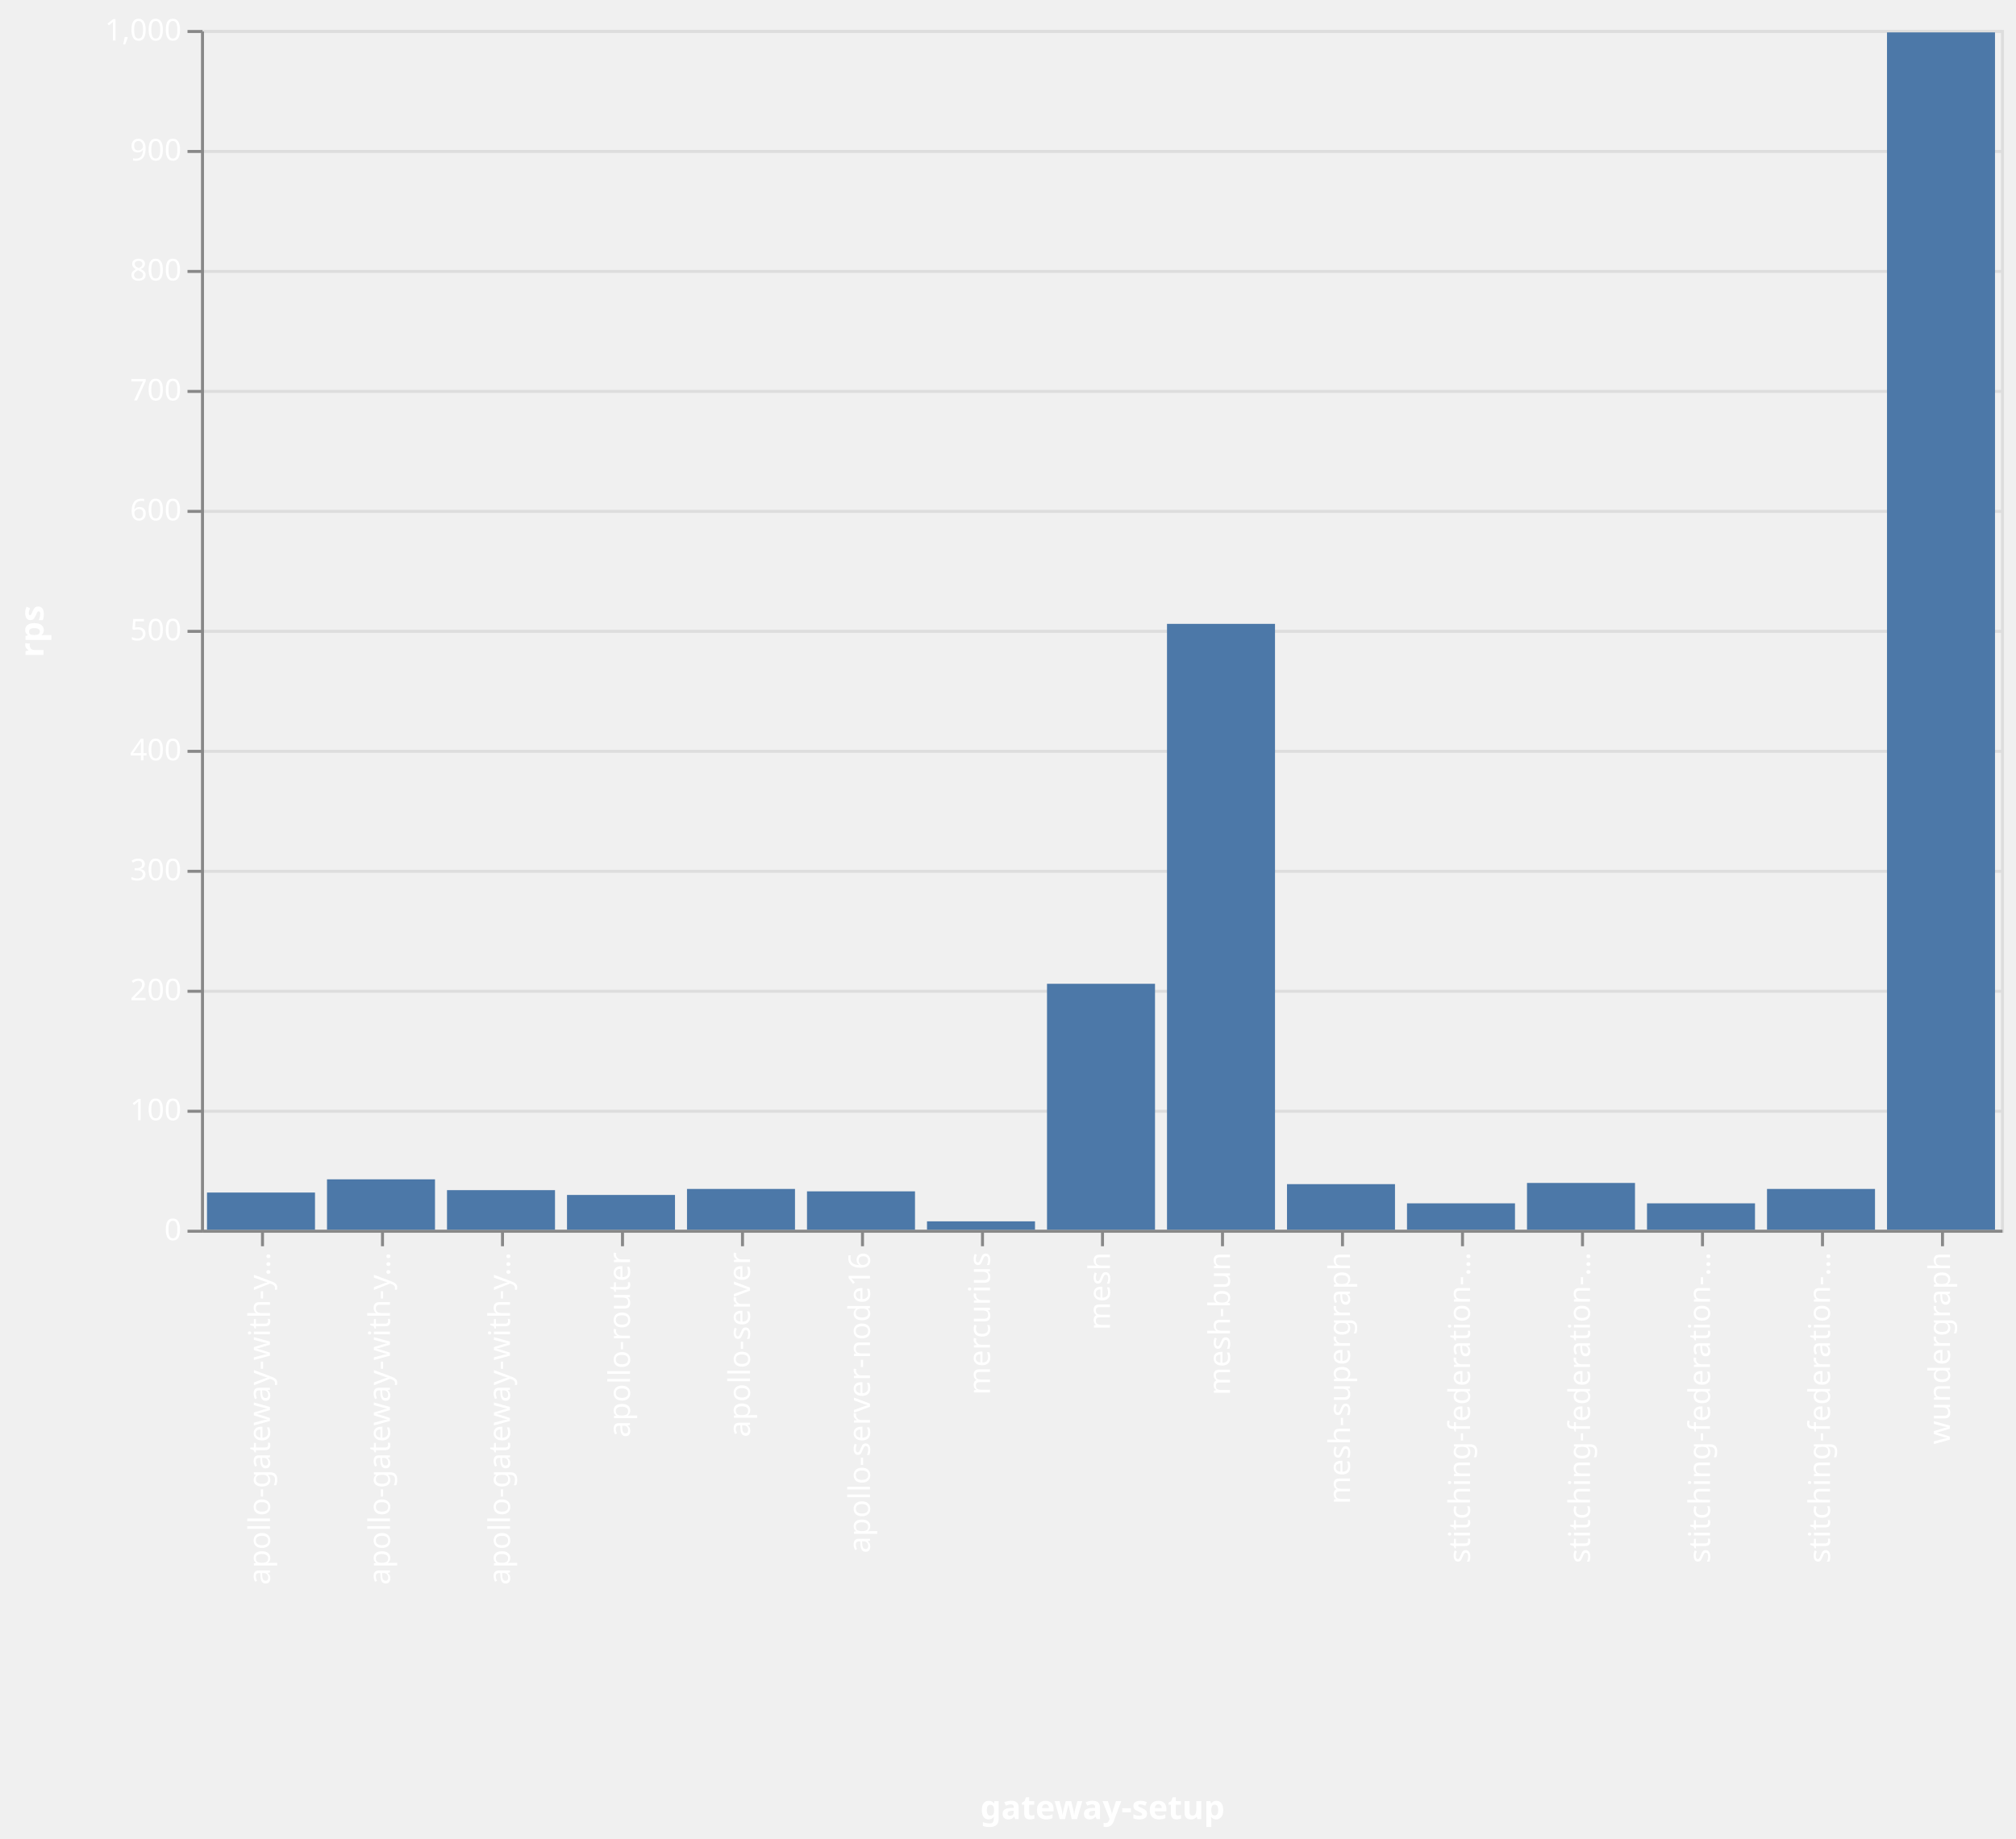
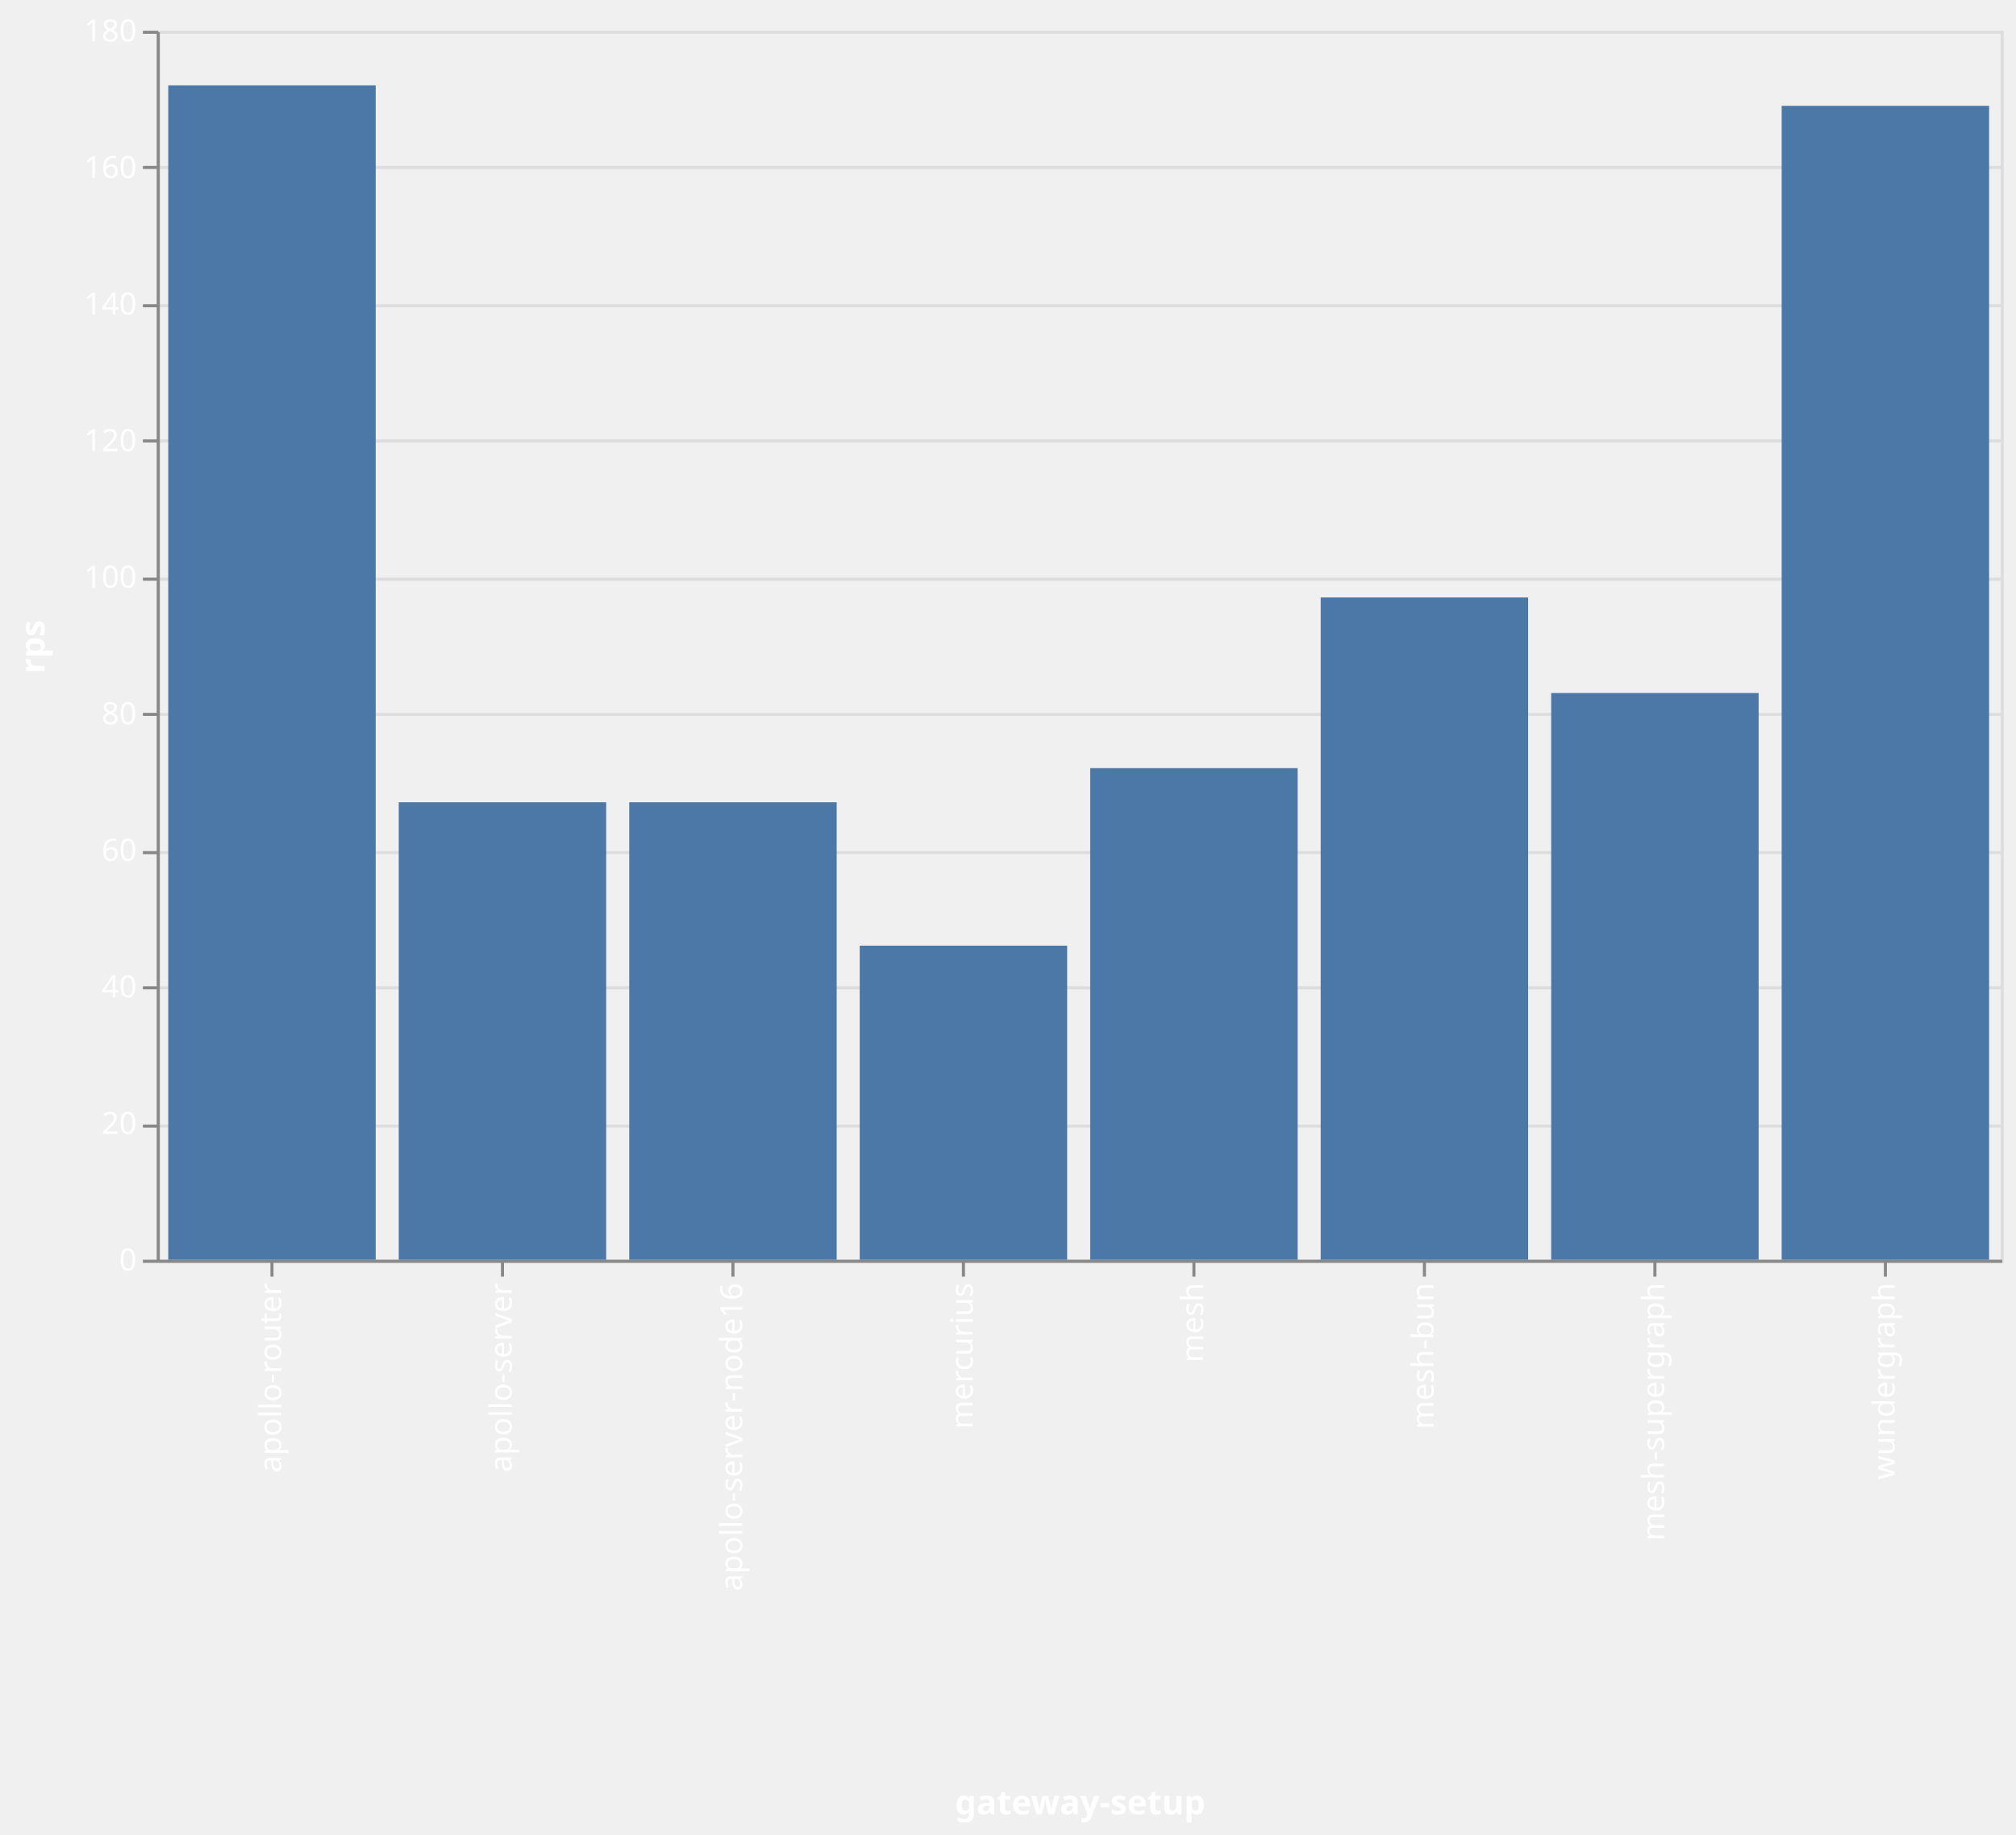
- <svg xmlns="http://www.w3.org/2000/svg" class="marks" height="613" version="1.1" viewBox="0 0 672 613" width="672">
-   <g fill="none" stroke-miterlimit="10" transform="translate(67,10)">
+ <svg xmlns="http://www.w3.org/2000/svg" class="marks" height="597" version="1.1" viewBox="0 0 656 597" width="656">
+   <g fill="none" stroke-miterlimit="10" transform="translate(51,10)">
    <g aria-roledescription="group mark container" class="mark-group role-frame root" role="graphics-object">
      <g transform="translate(0,0)">
        <path aria-hidden="true" class="background" d="M0.5,0.5h600v400h-600Z" stroke="#ddd" />
        <g>
          <g aria-hidden="true" class="mark-group role-axis">
            <g transform="translate(0.5,0.5)">
              <path aria-hidden="true" class="background" d="M0,0h0v0h0Z" pointer-events="none" />
              <g>
                <g class="mark-rule role-axis-grid" pointer-events="none">
                  <line opacity="1" stroke="#ddd" stroke-width="1" transform="translate(0,400)" x2="600" y2="0" />
-                   <line opacity="1" stroke="#ddd" stroke-width="1" transform="translate(0,360)" x2="600" y2="0" />
-                   <line opacity="1" stroke="#ddd" stroke-width="1" transform="translate(0,320)" x2="600" y2="0" />
-                   <line opacity="1" stroke="#ddd" stroke-width="1" transform="translate(0,280)" x2="600" y2="0" />
-                   <line opacity="1" stroke="#ddd" stroke-width="1" transform="translate(0,240)" x2="600" y2="0" />
-                   <line opacity="1" stroke="#ddd" stroke-width="1" transform="translate(0,200)" x2="600" y2="0" />
-                   <line opacity="1" stroke="#ddd" stroke-width="1" transform="translate(0,160)" x2="600" y2="0" />
-                   <line opacity="1" stroke="#ddd" stroke-width="1" transform="translate(0,120)" x2="600" y2="0" />
-                   <line opacity="1" stroke="#ddd" stroke-width="1" transform="translate(0,80)" x2="600" y2="0" />
-                   <line opacity="1" stroke="#ddd" stroke-width="1" transform="translate(0,40)" x2="600" y2="0" />
+                   <line opacity="1" stroke="#ddd" stroke-width="1" transform="translate(0,356)" x2="600" y2="0" />
+                   <line opacity="1" stroke="#ddd" stroke-width="1" transform="translate(0,311)" x2="600" y2="0" />
+                   <line opacity="1" stroke="#ddd" stroke-width="1" transform="translate(0,267)" x2="600" y2="0" />
+                   <line opacity="1" stroke="#ddd" stroke-width="1" transform="translate(0,222)" x2="600" y2="0" />
+                   <line opacity="1" stroke="#ddd" stroke-width="1" transform="translate(0,178)" x2="600" y2="0" />
+                   <line opacity="1" stroke="#ddd" stroke-width="1" transform="translate(0,133)" x2="600" y2="0" />
+                   <line opacity="1" stroke="#ddd" stroke-width="1" transform="translate(0,89)" x2="600" y2="0" />
+                   <line opacity="1" stroke="#ddd" stroke-width="1" transform="translate(0,44)" x2="600" y2="0" />
                  <line opacity="1" stroke="#ddd" stroke-width="1" transform="translate(0,0)" x2="600" y2="0" />
                </g>
              </g>
              <path aria-hidden="true" class="foreground" d="" display="none" pointer-events="none" />
            </g>
          </g>
-           <g aria-label="X-axis titled 'gateway-setup' for a discrete scale with 15 values: apollo-gateway-with-yoga, apollo-gateway-with-yoga-bun, apollo-gateway-with-yoga-uws, apollo-router, apollo-server, ending with wundergraph" aria-roledescription="axis" class="mark-group role-axis" role="graphics-symbol">
+           <g aria-label="X-axis titled 'gateway-setup' for a discrete scale with 8 values: apollo-router, apollo-server, apollo-server-node16, mercurius, mesh, ending with wundergraph" aria-roledescription="axis" class="mark-group role-axis" role="graphics-symbol">
            <g transform="translate(0.5,400.5)">
              <path aria-hidden="true" class="background" d="M0,0h0v0h0Z" pointer-events="none" />
              <g>
                <g class="mark-rule role-axis-tick" pointer-events="none">
-                   <line opacity="1" stroke="#888" stroke-width="1" transform="translate(20,0)" x2="0" y2="5" />
-                   <line opacity="1" stroke="#888" stroke-width="1" transform="translate(60,0)" x2="0" y2="5" />
-                   <line opacity="1" stroke="#888" stroke-width="1" transform="translate(100,0)" x2="0" y2="5" />
-                   <line opacity="1" stroke="#888" stroke-width="1" transform="translate(140,0)" x2="0" y2="5" />
-                   <line opacity="1" stroke="#888" stroke-width="1" transform="translate(180,0)" x2="0" y2="5" />
-                   <line opacity="1" stroke="#888" stroke-width="1" transform="translate(220,0)" x2="0" y2="5" />
-                   <line opacity="1" stroke="#888" stroke-width="1" transform="translate(260,0)" x2="0" y2="5" />
-                   <line opacity="1" stroke="#888" stroke-width="1" transform="translate(300,0)" x2="0" y2="5" />
-                   <line opacity="1" stroke="#888" stroke-width="1" transform="translate(340,0)" x2="0" y2="5" />
-                   <line opacity="1" stroke="#888" stroke-width="1" transform="translate(380,0)" x2="0" y2="5" />
-                   <line opacity="1" stroke="#888" stroke-width="1" transform="translate(420,0)" x2="0" y2="5" />
-                   <line opacity="1" stroke="#888" stroke-width="1" transform="translate(460,0)" x2="0" y2="5" />
-                   <line opacity="1" stroke="#888" stroke-width="1" transform="translate(500,0)" x2="0" y2="5" />
-                   <line opacity="1" stroke="#888" stroke-width="1" transform="translate(540,0)" x2="0" y2="5" />
-                   <line opacity="1" stroke="#888" stroke-width="1" transform="translate(580,0)" x2="0" y2="5" />
+                   <line opacity="1" stroke="#888" stroke-width="1" transform="translate(37,0)" x2="0" y2="5" />
+                   <line opacity="1" stroke="#888" stroke-width="1" transform="translate(112,0)" x2="0" y2="5" />
+                   <line opacity="1" stroke="#888" stroke-width="1" transform="translate(187,0)" x2="0" y2="5" />
+                   <line opacity="1" stroke="#888" stroke-width="1" transform="translate(262,0)" x2="0" y2="5" />
+                   <line opacity="1" stroke="#888" stroke-width="1" transform="translate(337,0)" x2="0" y2="5" />
+                   <line opacity="1" stroke="#888" stroke-width="1" transform="translate(412,0)" x2="0" y2="5" />
+                   <line opacity="1" stroke="#888" stroke-width="1" transform="translate(487,0)" x2="0" y2="5" />
+                   <line opacity="1" stroke="#888" stroke-width="1" transform="translate(562,0)" x2="0" y2="5" />
                </g>
                <g class="mark-text role-axis-label" pointer-events="none">
-                   <text fill="white" font-family="sans-serif" font-size="10px" opacity="1" text-anchor="end" transform="translate(19.5,7) rotate(270) translate(0,3)">apollo-gateway-with-y…</text>
-                   <text fill="white" font-family="sans-serif" font-size="10px" opacity="1" text-anchor="end" transform="translate(59.5,7) rotate(270) translate(0,3)">apollo-gateway-with-y…</text>
-                   <text fill="white" font-family="sans-serif" font-size="10px" opacity="1" text-anchor="end" transform="translate(99.5,7) rotate(270) translate(0,3)">apollo-gateway-with-y…</text>
-                   <text fill="white" font-family="sans-serif" font-size="10px" opacity="1" text-anchor="end" transform="translate(139.5,7) rotate(270) translate(0,3)">apollo-router</text>
-                   <text fill="white" font-family="sans-serif" font-size="10px" opacity="1" text-anchor="end" transform="translate(179.5,7) rotate(270) translate(0,3)">apollo-server</text>
-                   <text fill="white" font-family="sans-serif" font-size="10px" opacity="1" text-anchor="end" transform="translate(219.5,7) rotate(270) translate(0,3)">apollo-server-node16</text>
-                   <text fill="white" font-family="sans-serif" font-size="10px" opacity="1" text-anchor="end" transform="translate(259.5,7) rotate(270) translate(0,3)">mercurius</text>
-                   <text fill="white" font-family="sans-serif" font-size="10px" opacity="1" text-anchor="end" transform="translate(299.5,7) rotate(270) translate(0,3)">mesh</text>
-                   <text fill="white" font-family="sans-serif" font-size="10px" opacity="1" text-anchor="end" transform="translate(339.5,7) rotate(270) translate(0,3)">mesh-bun</text>
-                   <text fill="white" font-family="sans-serif" font-size="10px" opacity="1" text-anchor="end" transform="translate(379.5,7) rotate(270) translate(0,3)">mesh-supergraph</text>
-                   <text fill="white" font-family="sans-serif" font-size="10px" opacity="1" text-anchor="end" transform="translate(419.5,7) rotate(270) translate(0,3)">stitching-federation-…</text>
-                   <text fill="white" font-family="sans-serif" font-size="10px" opacity="1" text-anchor="end" transform="translate(459.5,7) rotate(270) translate(0,3)">stitching-federation-…</text>
-                   <text fill="white" font-family="sans-serif" font-size="10px" opacity="1" text-anchor="end" transform="translate(499.5,7) rotate(270) translate(0,3)">stitching-federation-…</text>
-                   <text fill="white" font-family="sans-serif" font-size="10px" opacity="1" text-anchor="end" transform="translate(539.5,7) rotate(270) translate(0,3)">stitching-federation-…</text>
-                   <text fill="white" font-family="sans-serif" font-size="10px" opacity="1" text-anchor="end" transform="translate(579.5,7) rotate(270) translate(0,3)">wundergraph</text>
+                   <text fill="white" font-family="sans-serif" font-size="10px" opacity="1" text-anchor="end" transform="translate(37,7) rotate(270) translate(0,3)">apollo-router</text>
+                   <text fill="white" font-family="sans-serif" font-size="10px" opacity="1" text-anchor="end" transform="translate(112,7) rotate(270) translate(0,3)">apollo-server</text>
+                   <text fill="white" font-family="sans-serif" font-size="10px" opacity="1" text-anchor="end" transform="translate(187,7) rotate(270) translate(0,3)">apollo-server-node16</text>
+                   <text fill="white" font-family="sans-serif" font-size="10px" opacity="1" text-anchor="end" transform="translate(262,7) rotate(270) translate(0,3)">mercurius</text>
+                   <text fill="white" font-family="sans-serif" font-size="10px" opacity="1" text-anchor="end" transform="translate(337,7) rotate(270) translate(0,3)">mesh</text>
+                   <text fill="white" font-family="sans-serif" font-size="10px" opacity="1" text-anchor="end" transform="translate(412,7) rotate(270) translate(0,3)">mesh-bun</text>
+                   <text fill="white" font-family="sans-serif" font-size="10px" opacity="1" text-anchor="end" transform="translate(487,7) rotate(270) translate(0,3)">mesh-supergraph</text>
+                   <text fill="white" font-family="sans-serif" font-size="10px" opacity="1" text-anchor="end" transform="translate(562,7) rotate(270) translate(0,3)">wundergraph</text>
                </g>
                <g class="mark-rule role-axis-domain" pointer-events="none">
                  <line opacity="1" stroke="#888" stroke-width="1" transform="translate(0,0)" x2="600" y2="0" />
                </g>
                <g class="mark-text role-axis-title" pointer-events="none">
-                   <text fill="white" font-family="sans-serif" font-size="11px" font-weight="bold" opacity="1" text-anchor="middle" transform="translate(300,196)">gateway-setup</text>
+                   <text fill="white" font-family="sans-serif" font-size="11px" font-weight="bold" opacity="1" text-anchor="middle" transform="translate(300,180)">gateway-setup</text>
                </g>
              </g>
              <path aria-hidden="true" class="foreground" d="" display="none" pointer-events="none" />
            </g>
          </g>
-           <g aria-label="Y-axis titled 'rps' for a linear scale with values from 0 to 1,000" aria-roledescription="axis" class="mark-group role-axis" role="graphics-symbol">
+           <g aria-label="Y-axis titled 'rps' for a linear scale with values from 0 to 180" aria-roledescription="axis" class="mark-group role-axis" role="graphics-symbol">
            <g transform="translate(0.5,0.5)">
              <path aria-hidden="true" class="background" d="M0,0h0v0h0Z" pointer-events="none" />
              <g>
                <g class="mark-rule role-axis-tick" pointer-events="none">
                  <line opacity="1" stroke="#888" stroke-width="1" transform="translate(0,400)" x2="-5" y2="0" />
-                   <line opacity="1" stroke="#888" stroke-width="1" transform="translate(0,360)" x2="-5" y2="0" />
-                   <line opacity="1" stroke="#888" stroke-width="1" transform="translate(0,320)" x2="-5" y2="0" />
-                   <line opacity="1" stroke="#888" stroke-width="1" transform="translate(0,280)" x2="-5" y2="0" />
-                   <line opacity="1" stroke="#888" stroke-width="1" transform="translate(0,240)" x2="-5" y2="0" />
-                   <line opacity="1" stroke="#888" stroke-width="1" transform="translate(0,200)" x2="-5" y2="0" />
-                   <line opacity="1" stroke="#888" stroke-width="1" transform="translate(0,160)" x2="-5" y2="0" />
-                   <line opacity="1" stroke="#888" stroke-width="1" transform="translate(0,120)" x2="-5" y2="0" />
-                   <line opacity="1" stroke="#888" stroke-width="1" transform="translate(0,80)" x2="-5" y2="0" />
-                   <line opacity="1" stroke="#888" stroke-width="1" transform="translate(0,40)" x2="-5" y2="0" />
+                   <line opacity="1" stroke="#888" stroke-width="1" transform="translate(0,356)" x2="-5" y2="0" />
+                   <line opacity="1" stroke="#888" stroke-width="1" transform="translate(0,311)" x2="-5" y2="0" />
+                   <line opacity="1" stroke="#888" stroke-width="1" transform="translate(0,267)" x2="-5" y2="0" />
+                   <line opacity="1" stroke="#888" stroke-width="1" transform="translate(0,222)" x2="-5" y2="0" />
+                   <line opacity="1" stroke="#888" stroke-width="1" transform="translate(0,178)" x2="-5" y2="0" />
+                   <line opacity="1" stroke="#888" stroke-width="1" transform="translate(0,133)" x2="-5" y2="0" />
+                   <line opacity="1" stroke="#888" stroke-width="1" transform="translate(0,89)" x2="-5" y2="0" />
+                   <line opacity="1" stroke="#888" stroke-width="1" transform="translate(0,44)" x2="-5" y2="0" />
                  <line opacity="1" stroke="#888" stroke-width="1" transform="translate(0,0)" x2="-5" y2="0" />
                </g>
                <g class="mark-text role-axis-label" pointer-events="none">
                  <text fill="white" font-family="sans-serif" font-size="10px" opacity="1" text-anchor="end" transform="translate(-7,403)">0</text>
-                   <text fill="white" font-family="sans-serif" font-size="10px" opacity="1" text-anchor="end" transform="translate(-7,363)">100</text>
-                   <text fill="white" font-family="sans-serif" font-size="10px" opacity="1" text-anchor="end" transform="translate(-7,323)">200</text>
-                   <text fill="white" font-family="sans-serif" font-size="10px" opacity="1" text-anchor="end" transform="translate(-7,283)">300</text>
-                   <text fill="white" font-family="sans-serif" font-size="10px" opacity="1" text-anchor="end" transform="translate(-7,243)">400</text>
-                   <text fill="white" font-family="sans-serif" font-size="10px" opacity="1" text-anchor="end" transform="translate(-7,203)">500</text>
-                   <text fill="white" font-family="sans-serif" font-size="10px" opacity="1" text-anchor="end" transform="translate(-7,163)">600</text>
-                   <text fill="white" font-family="sans-serif" font-size="10px" opacity="1" text-anchor="end" transform="translate(-7,123)">700</text>
-                   <text fill="white" font-family="sans-serif" font-size="10px" opacity="1" text-anchor="end" transform="translate(-7,83)">800</text>
-                   <text fill="white" font-family="sans-serif" font-size="10px" opacity="1" text-anchor="end" transform="translate(-7,43)">900</text>
-                   <text fill="white" font-family="sans-serif" font-size="10px" opacity="1" text-anchor="end" transform="translate(-7,3)">1,000</text>
+                   <text fill="white" font-family="sans-serif" font-size="10px" opacity="1" text-anchor="end" transform="translate(-7,358.5556)">20</text>
+                   <text fill="white" font-family="sans-serif" font-size="10px" opacity="1" text-anchor="end" transform="translate(-7,314.1111)">40</text>
+                   <text fill="white" font-family="sans-serif" font-size="10px" opacity="1" text-anchor="end" transform="translate(-7,269.6667)">60</text>
+                   <text fill="white" font-family="sans-serif" font-size="10px" opacity="1" text-anchor="end" transform="translate(-7,225.2222)">80</text>
+                   <text fill="white" font-family="sans-serif" font-size="10px" opacity="1" text-anchor="end" transform="translate(-7,180.7778)">100</text>
+                   <text fill="white" font-family="sans-serif" font-size="10px" opacity="1" text-anchor="end" transform="translate(-7,136.3333)">120</text>
+                   <text fill="white" font-family="sans-serif" font-size="10px" opacity="1" text-anchor="end" transform="translate(-7,91.88889)">140</text>
+                   <text fill="white" font-family="sans-serif" font-size="10px" opacity="1" text-anchor="end" transform="translate(-7,47.44444)">160</text>
+                   <text fill="white" font-family="sans-serif" font-size="10px" opacity="1" text-anchor="end" transform="translate(-7,3)">180</text>
                </g>
                <g class="mark-rule role-axis-domain" pointer-events="none">
                  <line opacity="1" stroke="#888" stroke-width="1" transform="translate(0,400)" x2="0" y2="-400" />
                </g>
                <g class="mark-text role-axis-title" pointer-events="none">
-                   <text fill="white" font-family="sans-serif" font-size="11px" font-weight="bold" opacity="1" text-anchor="middle" transform="translate(-51,200) rotate(-90) translate(0,-2)">rps</text>
+                   <text fill="white" font-family="sans-serif" font-size="11px" font-weight="bold" opacity="1" text-anchor="middle" transform="translate(-35,200) rotate(-90) translate(0,-2)">rps</text>
                </g>
              </g>
              <path aria-hidden="true" class="foreground" d="" display="none" pointer-events="none" />
            </g>
          </g>
          <g aria-roledescription="rect mark container" class="mark-rect role-mark marks" role="graphics-object">
-             <path aria-label="gateway-setup: wundergraph; rps: 998" aria-roledescription="bar" d="M562,0.8h36v399.2h-36Z" fill="#4c78a8" role="graphics-symbol" />
-             <path aria-label="gateway-setup: mesh-bun; rps: 505" aria-roledescription="bar" d="M322,198h36v202h-36Z" fill="#4c78a8" role="graphics-symbol" />
-             <path aria-label="gateway-setup: mesh; rps: 205" aria-roledescription="bar" d="M282,318h36v82h-36Z" fill="#4c78a8" role="graphics-symbol" />
-             <path aria-label="gateway-setup: apollo-gateway-with-yoga-bun; rps: 42" aria-roledescription="bar" d="M42,383.2h36v16.8h-36Z" fill="#4c78a8" role="graphics-symbol" />
-             <path aria-label="gateway-setup: stitching-federation-with-yoga-bun; rps: 39" aria-roledescription="bar" d="M442,384.4h36v15.6h-36Z" fill="#4c78a8" role="graphics-symbol" />
-             <path aria-label="gateway-setup: mesh-supergraph; rps: 38" aria-roledescription="bar" d="M362,384.8h36v15.2h-36Z" fill="#4c78a8" role="graphics-symbol" />
-             <path aria-label="gateway-setup: apollo-server; rps: 34" aria-roledescription="bar" d="M162,386.4h36v13.6h-36Z" fill="#4c78a8" role="graphics-symbol" />
-             <path aria-label="gateway-setup: stitching-federation-with-yoga-uws; rps: 34" aria-roledescription="bar" d="M522,386.4h36v13.6h-36Z" fill="#4c78a8" role="graphics-symbol" />
-             <path aria-label="gateway-setup: apollo-gateway-with-yoga-uws; rps: 33" aria-roledescription="bar" d="M82,386.8h36v13.2h-36Z" fill="#4c78a8" role="graphics-symbol" />
-             <path aria-label="gateway-setup: apollo-server-node16; rps: 32" aria-roledescription="bar" d="M202,387.2h36v12.8h-36Z" fill="#4c78a8" role="graphics-symbol" />
-             <path aria-label="gateway-setup: apollo-gateway-with-yoga; rps: 31" aria-roledescription="bar" d="M2,387.6h36v12.4h-36Z" fill="#4c78a8" role="graphics-symbol" />
-             <path aria-label="gateway-setup: apollo-router; rps: 29" aria-roledescription="bar" d="M122,388.4h36v11.6h-36Z" fill="#4c78a8" role="graphics-symbol" />
-             <path aria-label="gateway-setup: stitching-federation-with-yoga; rps: 22" aria-roledescription="bar" d="M402,391.2h36v8.8h-36Z" fill="#4c78a8" role="graphics-symbol" />
-             <path aria-label="gateway-setup: stitching-federation-with-yoga-deno; rps: 22" aria-roledescription="bar" d="M482,391.2h36v8.8h-36Z" fill="#4c78a8" role="graphics-symbol" />
-             <path aria-label="gateway-setup: mercurius; rps: 7" aria-roledescription="bar" d="M242,397.2h36v2.8h-36Z" fill="#4c78a8" role="graphics-symbol" />
+             <path aria-label="gateway-setup: apollo-router; rps: 172" aria-roledescription="bar" d="M3.75,17.778h67.5v382.222h-67.5Z" fill="#4c78a8" role="graphics-symbol" />
+             <path aria-label="gateway-setup: wundergraph; rps: 169" aria-roledescription="bar" d="M528.75,24.444h67.5v375.556h-67.5Z" fill="#4c78a8" role="graphics-symbol" />
+             <path aria-label="gateway-setup: mesh-bun; rps: 97" aria-roledescription="bar" d="M378.75,184.444h67.5v215.556h-67.5Z" fill="#4c78a8" role="graphics-symbol" />
+             <path aria-label="gateway-setup: mesh-supergraph; rps: 83" aria-roledescription="bar" d="M453.75,215.556h67.5v184.444h-67.5Z" fill="#4c78a8" role="graphics-symbol" />
+             <path aria-label="gateway-setup: mesh; rps: 72" aria-roledescription="bar" d="M303.75,240h67.5v160h-67.5Z" fill="#4c78a8" role="graphics-symbol" />
+             <path aria-label="gateway-setup: apollo-server; rps: 67" aria-roledescription="bar" d="M78.75,251.111h67.5v148.889h-67.5Z" fill="#4c78a8" role="graphics-symbol" />
+             <path aria-label="gateway-setup: apollo-server-node16; rps: 67" aria-roledescription="bar" d="M153.75,251.111h67.5v148.889h-67.5Z" fill="#4c78a8" role="graphics-symbol" />
+             <path aria-label="gateway-setup: mercurius; rps: 46" aria-roledescription="bar" d="M228.75,297.778h67.5v102.222h-67.5Z" fill="#4c78a8" role="graphics-symbol" />
          </g>
        </g>
        <path aria-hidden="true" class="foreground" d="" display="none" />
      </g>
    </g>
  </g>
</svg>
